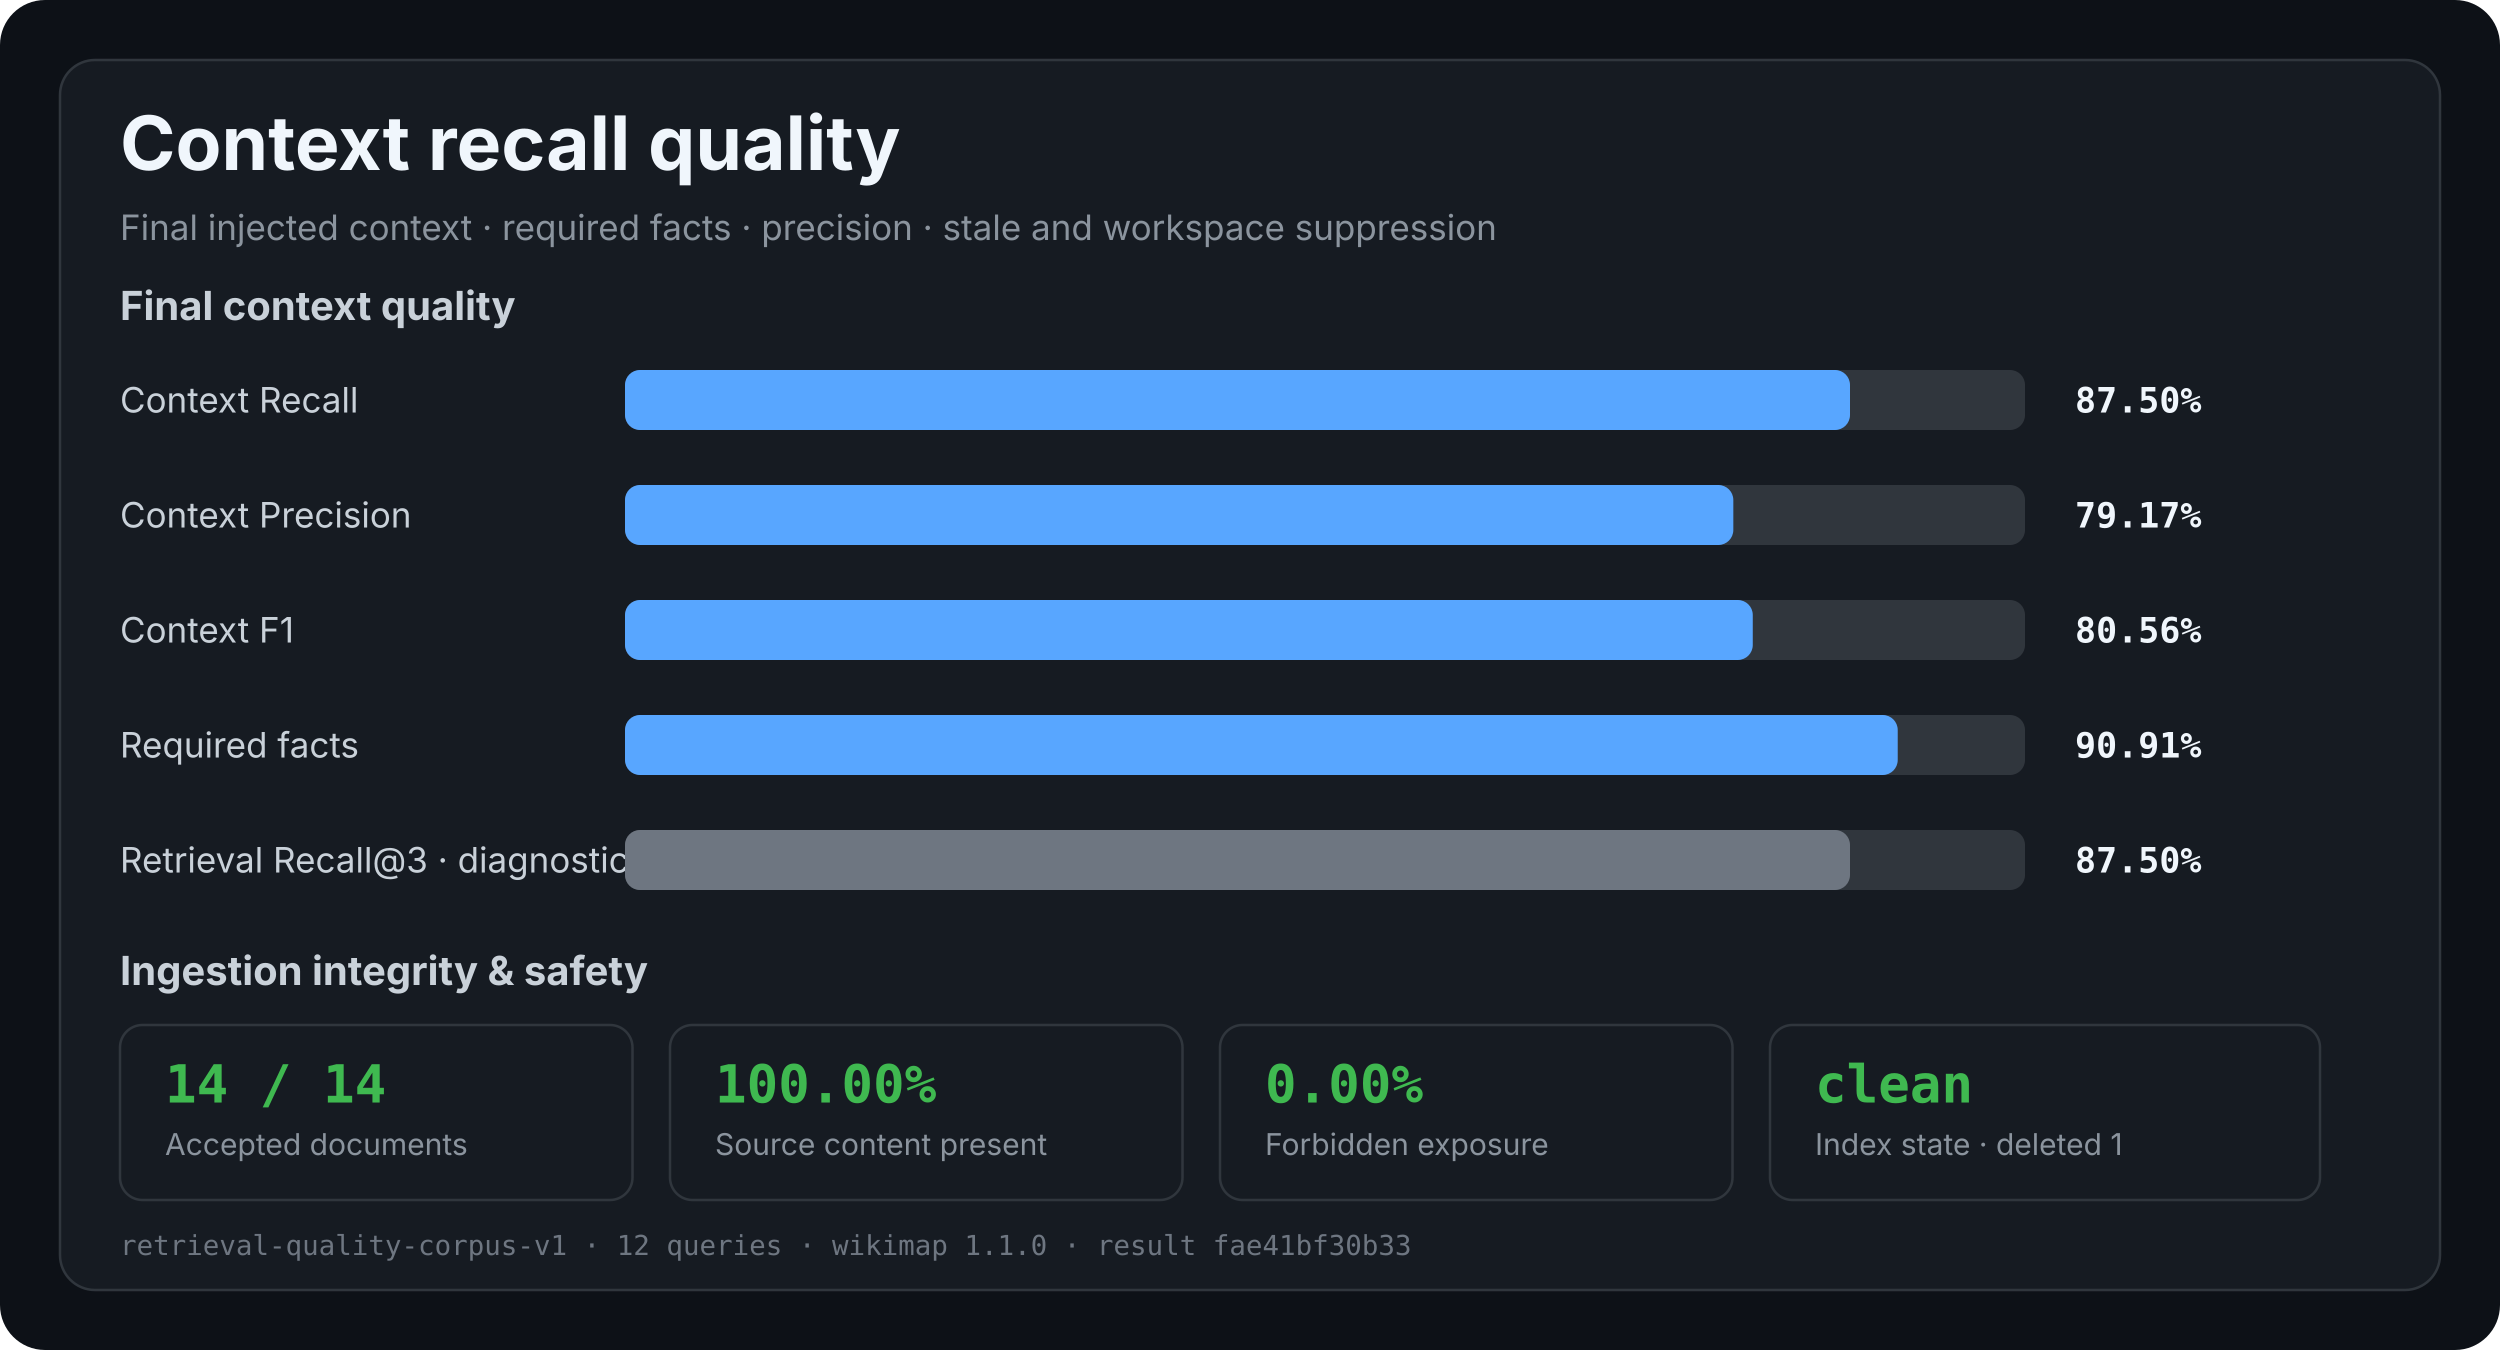
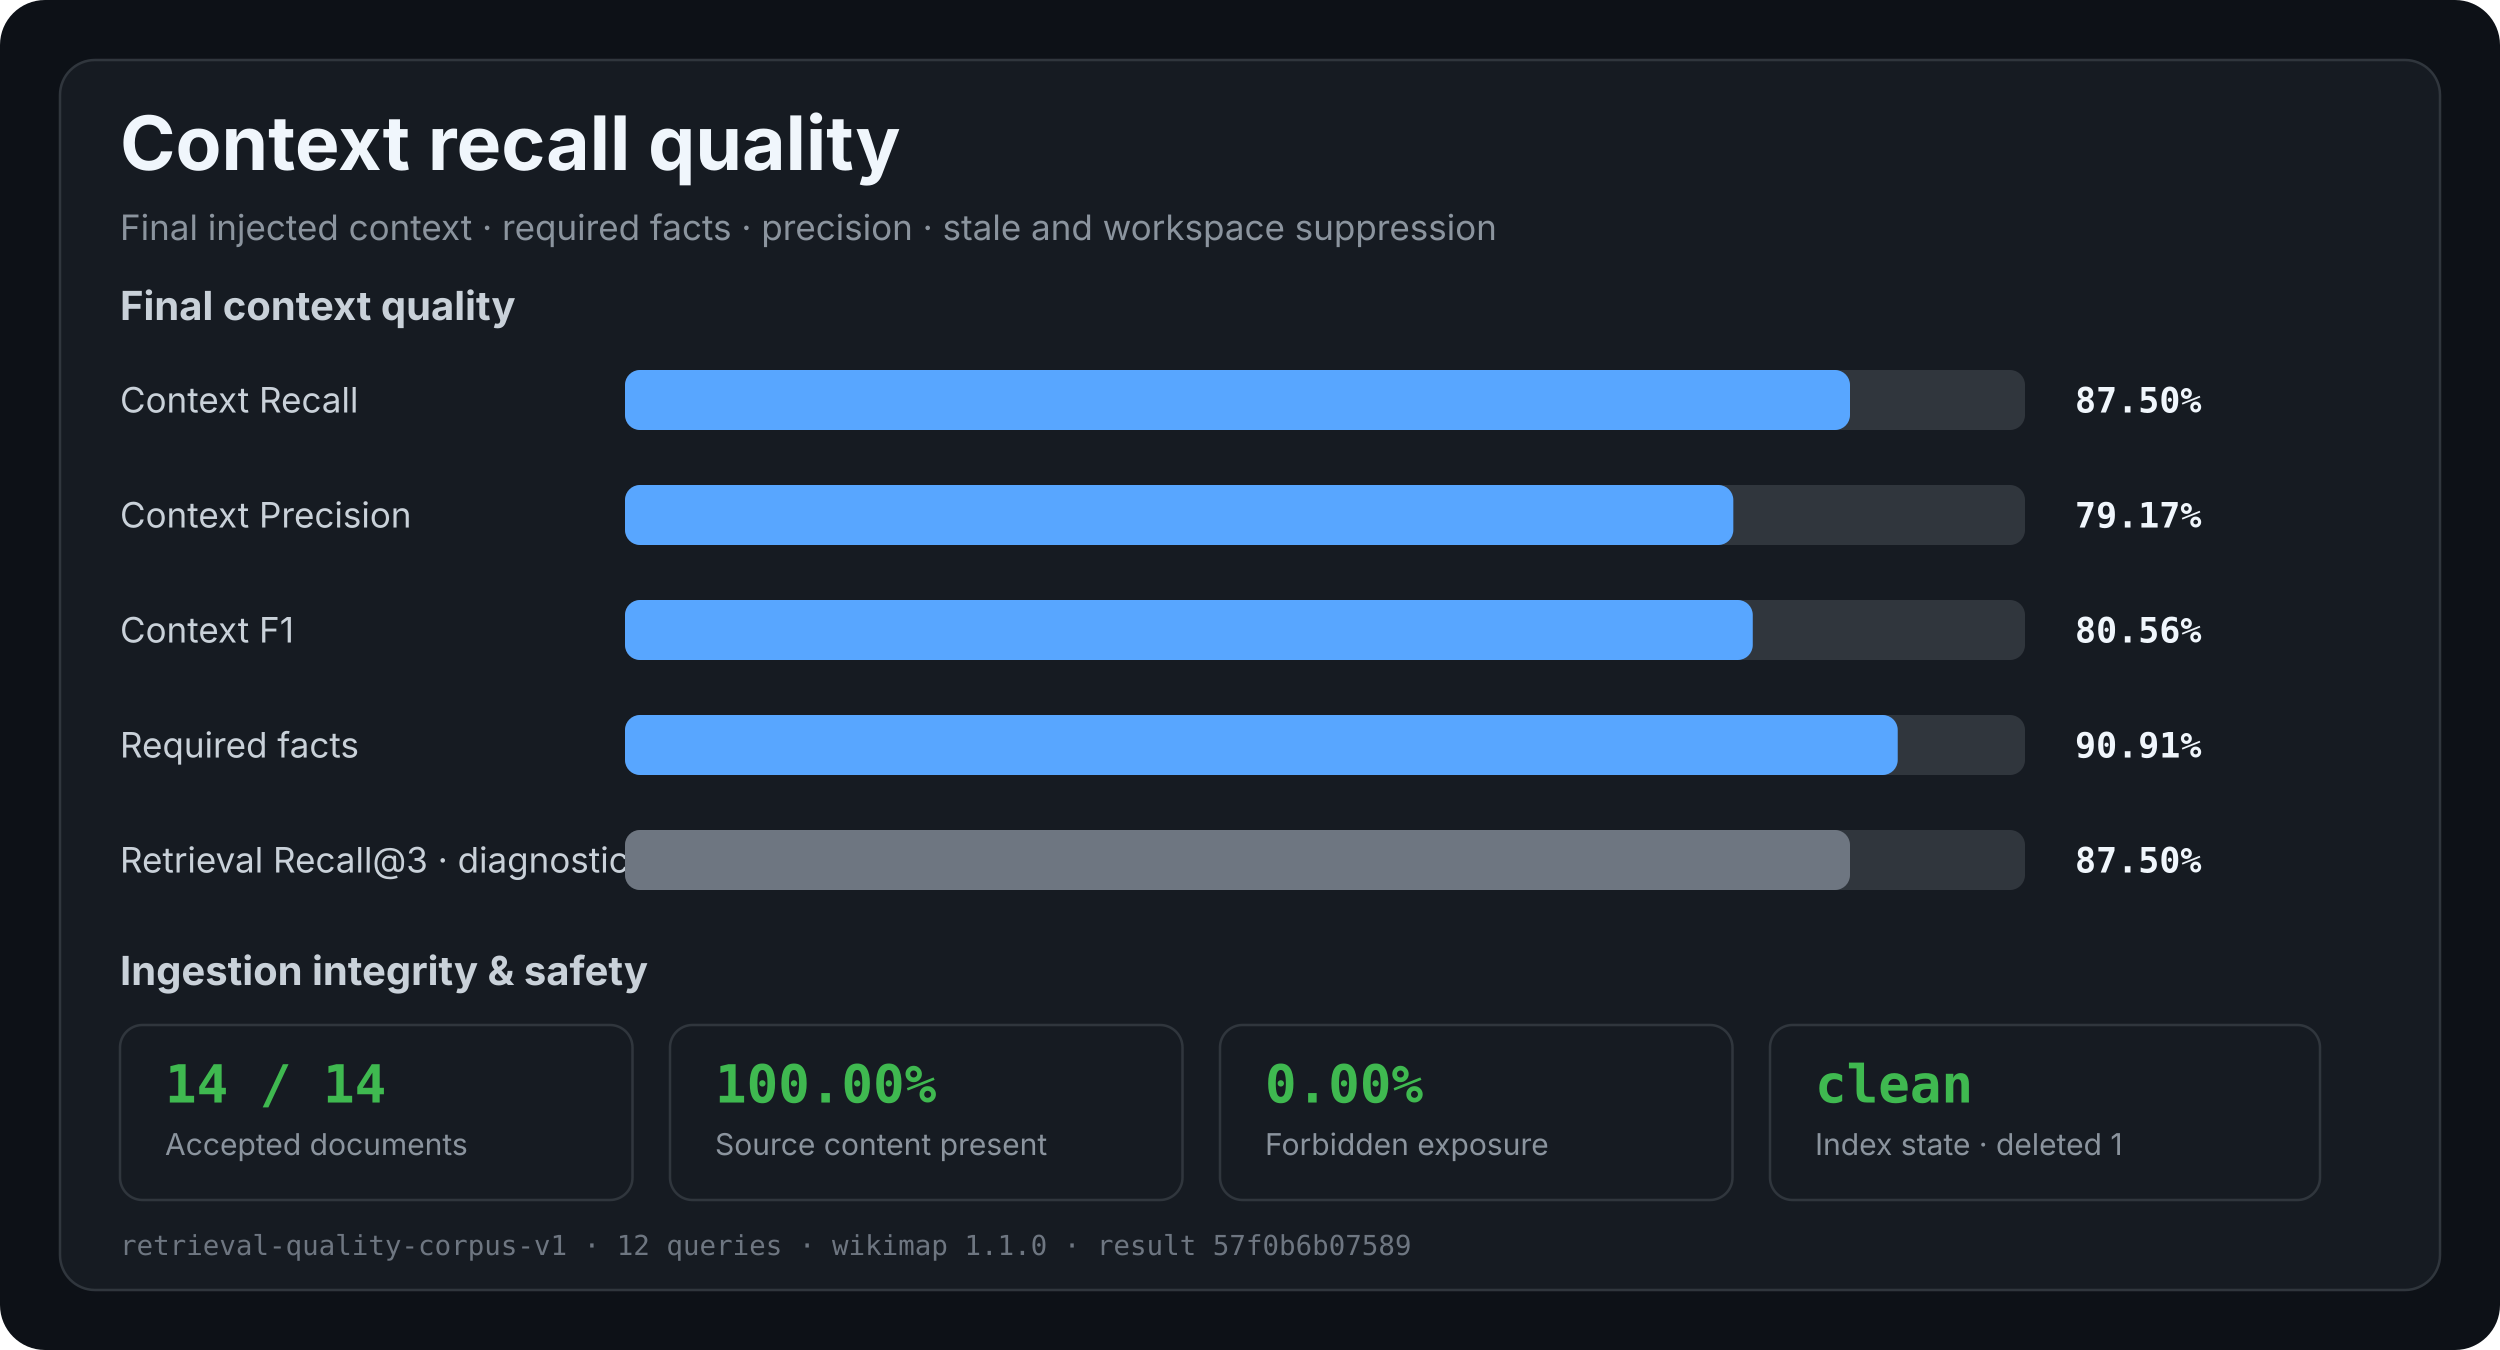
<svg xmlns="http://www.w3.org/2000/svg" width="1000" height="540" viewBox="0 0 1000 540" role="img" aria-labelledby="title desc">
  <style>
  .bg { fill: #0d1117; }
  .panel { fill: #161b22; stroke: #30363d; stroke-width: 1; }
  .title { fill: #f0f6fc; font: 700 30px -apple-system,BlinkMacSystemFont,"Segoe UI",sans-serif; }
  .subtitle { fill: #8b949e; font: 14px -apple-system,BlinkMacSystemFont,"Segoe UI",sans-serif; }
  .section { fill: #c9d1d9; font: 700 16px -apple-system,BlinkMacSystemFont,"Segoe UI",sans-serif; }
  .label { fill: #c9d1d9; font: 14px -apple-system,BlinkMacSystemFont,"Segoe UI",sans-serif; }
  .value { fill: #f0f6fc; font: 700 14px ui-monospace,SFMono-Regular,Consolas,monospace; }
  .track { fill: #30363d; }
  .bar { fill: #58a6ff; }
  .diagnostic-bar { fill: #6e7681; }
  .card-value { fill: #3fb950; font: 700 21px ui-monospace,SFMono-Regular,Consolas,monospace; }
  .card-label { fill: #8b949e; font: 12px -apple-system,BlinkMacSystemFont,"Segoe UI",sans-serif; }
  .footer { fill: #6e7681; font: 11px ui-monospace,SFMono-Regular,Consolas,monospace; }
</style>
  <rect width="1000" height="540" rx="18" class="bg" />
  <rect x="24" y="24" width="952" height="492" rx="14" class="panel" />
  <text x="48" y="68" class="title">Context recall quality</text>
  <text x="48" y="96" class="subtitle">Final injected context · required facts · precision · stale and workspace suppression</text>
  <text x="48" y="128" class="section">Final context quality</text>
  <text x="48" y="165" class="label">Context Recall</text>
  <rect x="250" y="148" width="560" height="24" rx="6" class="track" />
  <rect x="250" y="148" width="490.00" height="24" rx="6" class="bar" />
  <text x="830" y="165" class="value">87.50%</text>
  <text x="48" y="211" class="label">Context Precision</text>
  <rect x="250" y="194" width="560" height="24" rx="6" class="track" />
  <rect x="250" y="194" width="443.33" height="24" rx="6" class="bar" />
  <text x="830" y="211" class="value">79.17%</text>
  <text x="48" y="257" class="label">Context F1</text>
  <rect x="250" y="240" width="560" height="24" rx="6" class="track" />
  <rect x="250" y="240" width="451.11" height="24" rx="6" class="bar" />
  <text x="830" y="257" class="value">80.56%</text>
  <text x="48" y="303" class="label">Required facts</text>
  <rect x="250" y="286" width="560" height="24" rx="6" class="track" />
  <rect x="250" y="286" width="509.09" height="24" rx="6" class="bar" />
  <text x="830" y="303" class="value">90.91%</text>
  <text x="48" y="349" class="label">Retrieval Recall@3 · diagnostic</text>
  <rect x="250" y="332" width="560" height="24" rx="6" class="track" />
  <rect x="250" y="332" width="490.00" height="24" rx="6" class="diagnostic-bar" />
  <text x="830" y="349" class="value">87.50%</text>
  <text x="48" y="394" class="section">Ingestion integrity &amp; safety</text>
  <rect x="48" y="410" width="205" height="70" rx="9" class="panel" />
  <text x="66" y="441" class="card-value">14 / 14</text>
  <text x="66" y="462" class="card-label">Accepted documents</text>
  <rect x="268" y="410" width="205" height="70" rx="9" class="panel" />
  <text x="286" y="441" class="card-value">100.00%</text>
  <text x="286" y="462" class="card-label">Source content present</text>
  <rect x="488" y="410" width="205" height="70" rx="9" class="panel" />
  <text x="506" y="441" class="card-value">0.00%</text>
  <text x="506" y="462" class="card-label">Forbidden exposure</text>
  <rect x="708" y="410" width="220" height="70" rx="9" class="panel" />
  <text x="726" y="441" class="card-value">clean</text>
  <text x="726" y="462" class="card-label">Index state · deleted 1</text>
-   <text x="48" y="502" class="footer">retrieval-quality-corpus-v1 · 12 queries · wikimap 1.1.0 · result fae41bf30b33</text>
+   <text x="48" y="502" class="footer">retrieval-quality-corpus-v1 · 12 queries · wikimap 1.1.0 · result 57f0b6b07589</text>
</svg>
